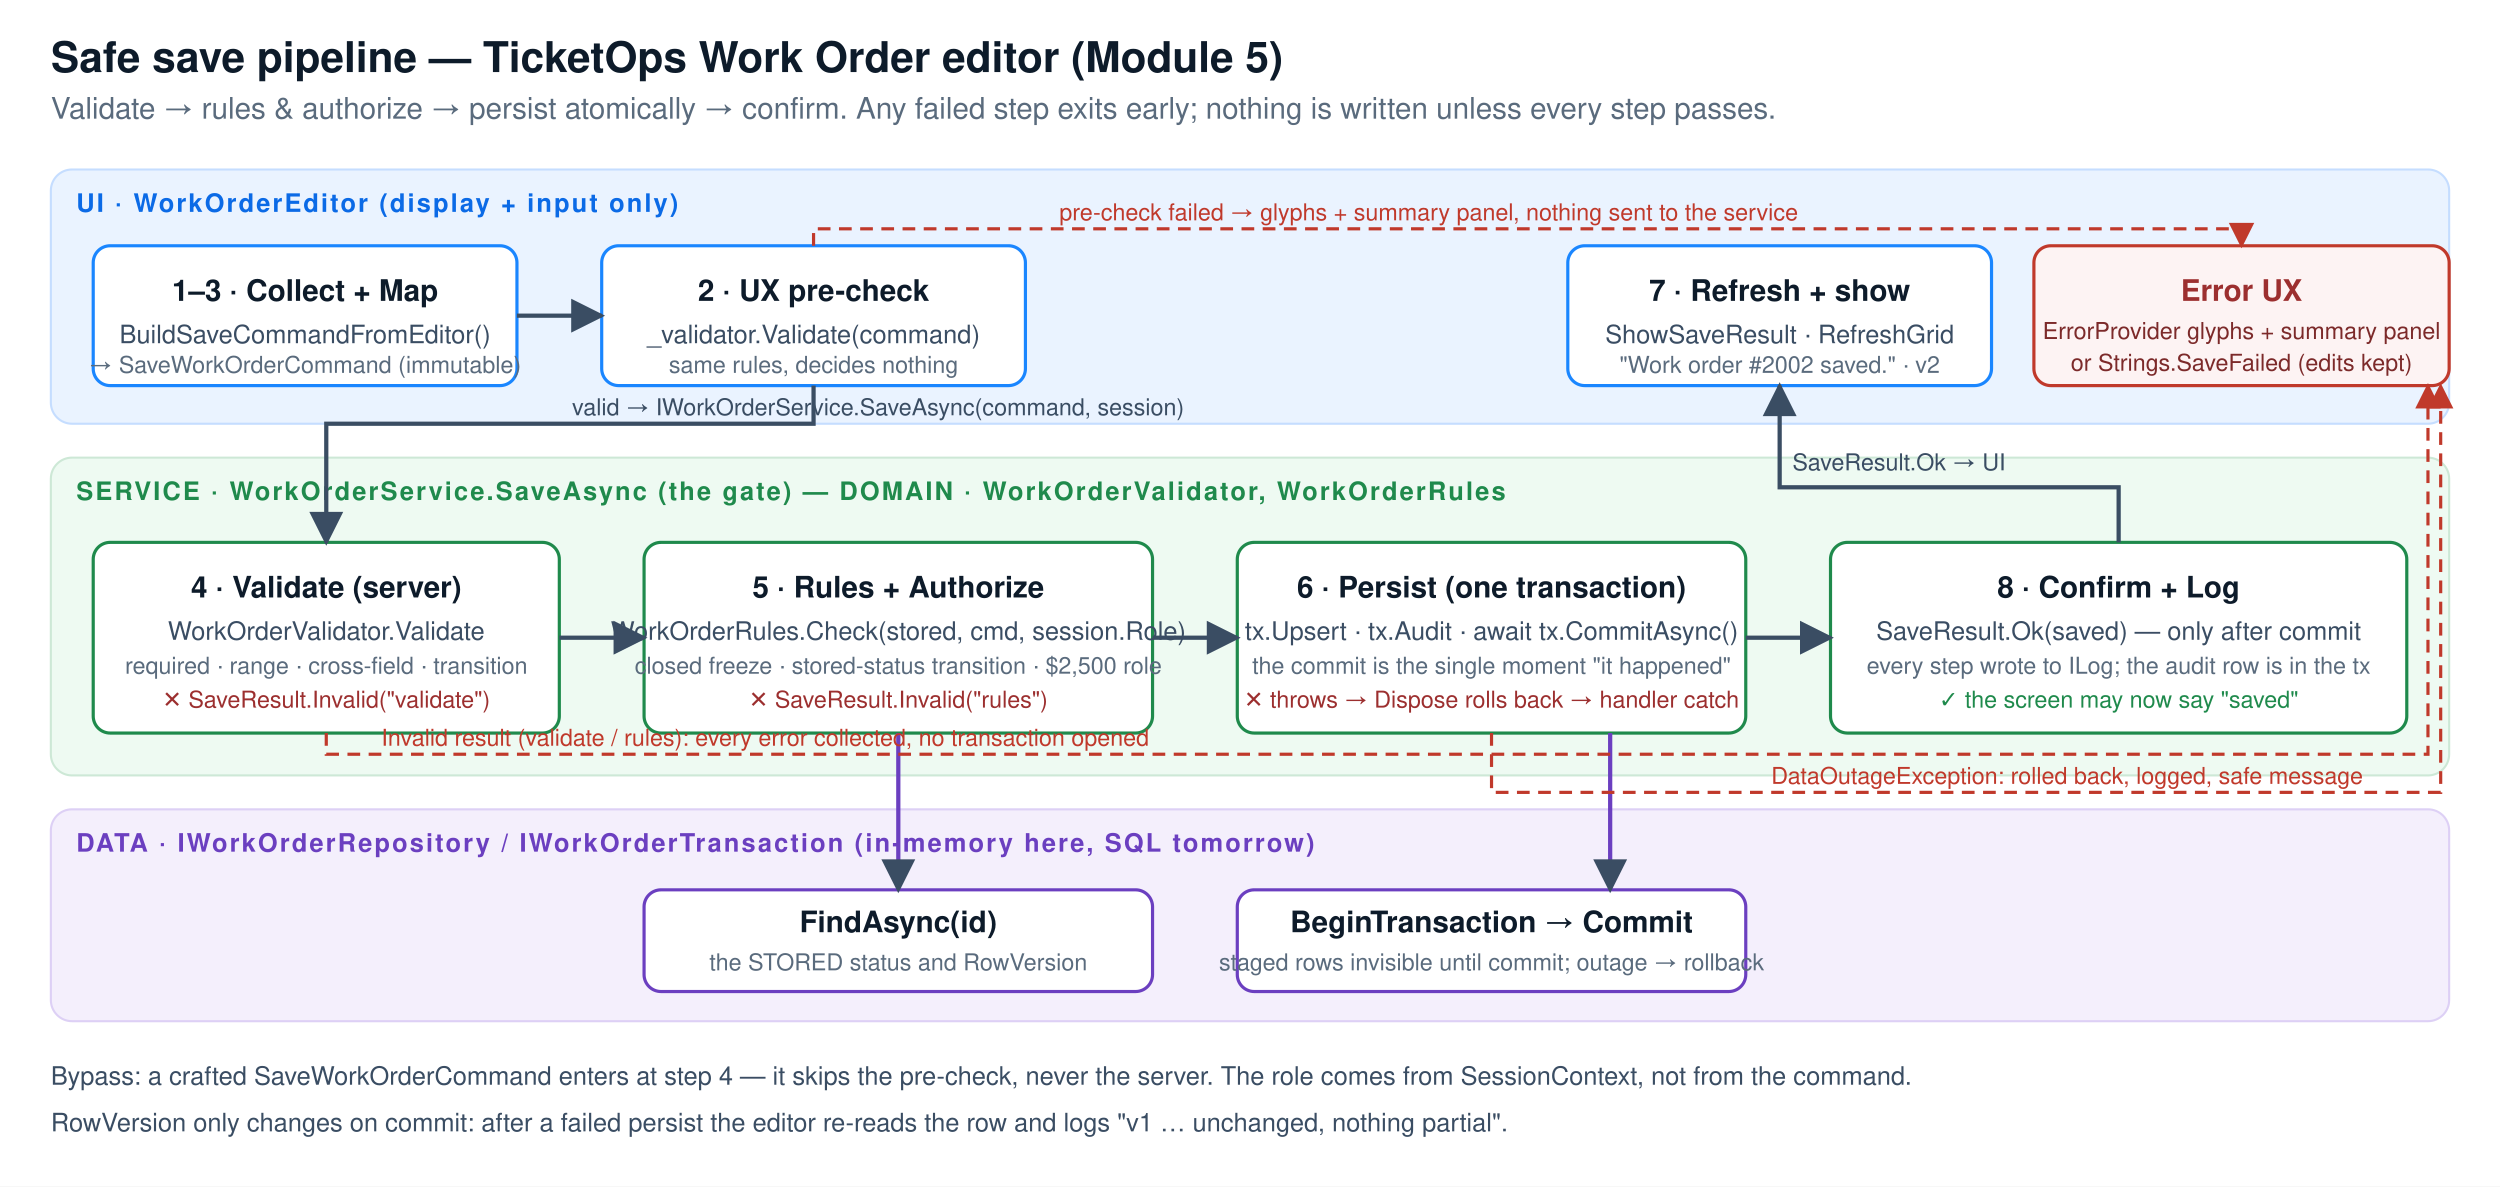
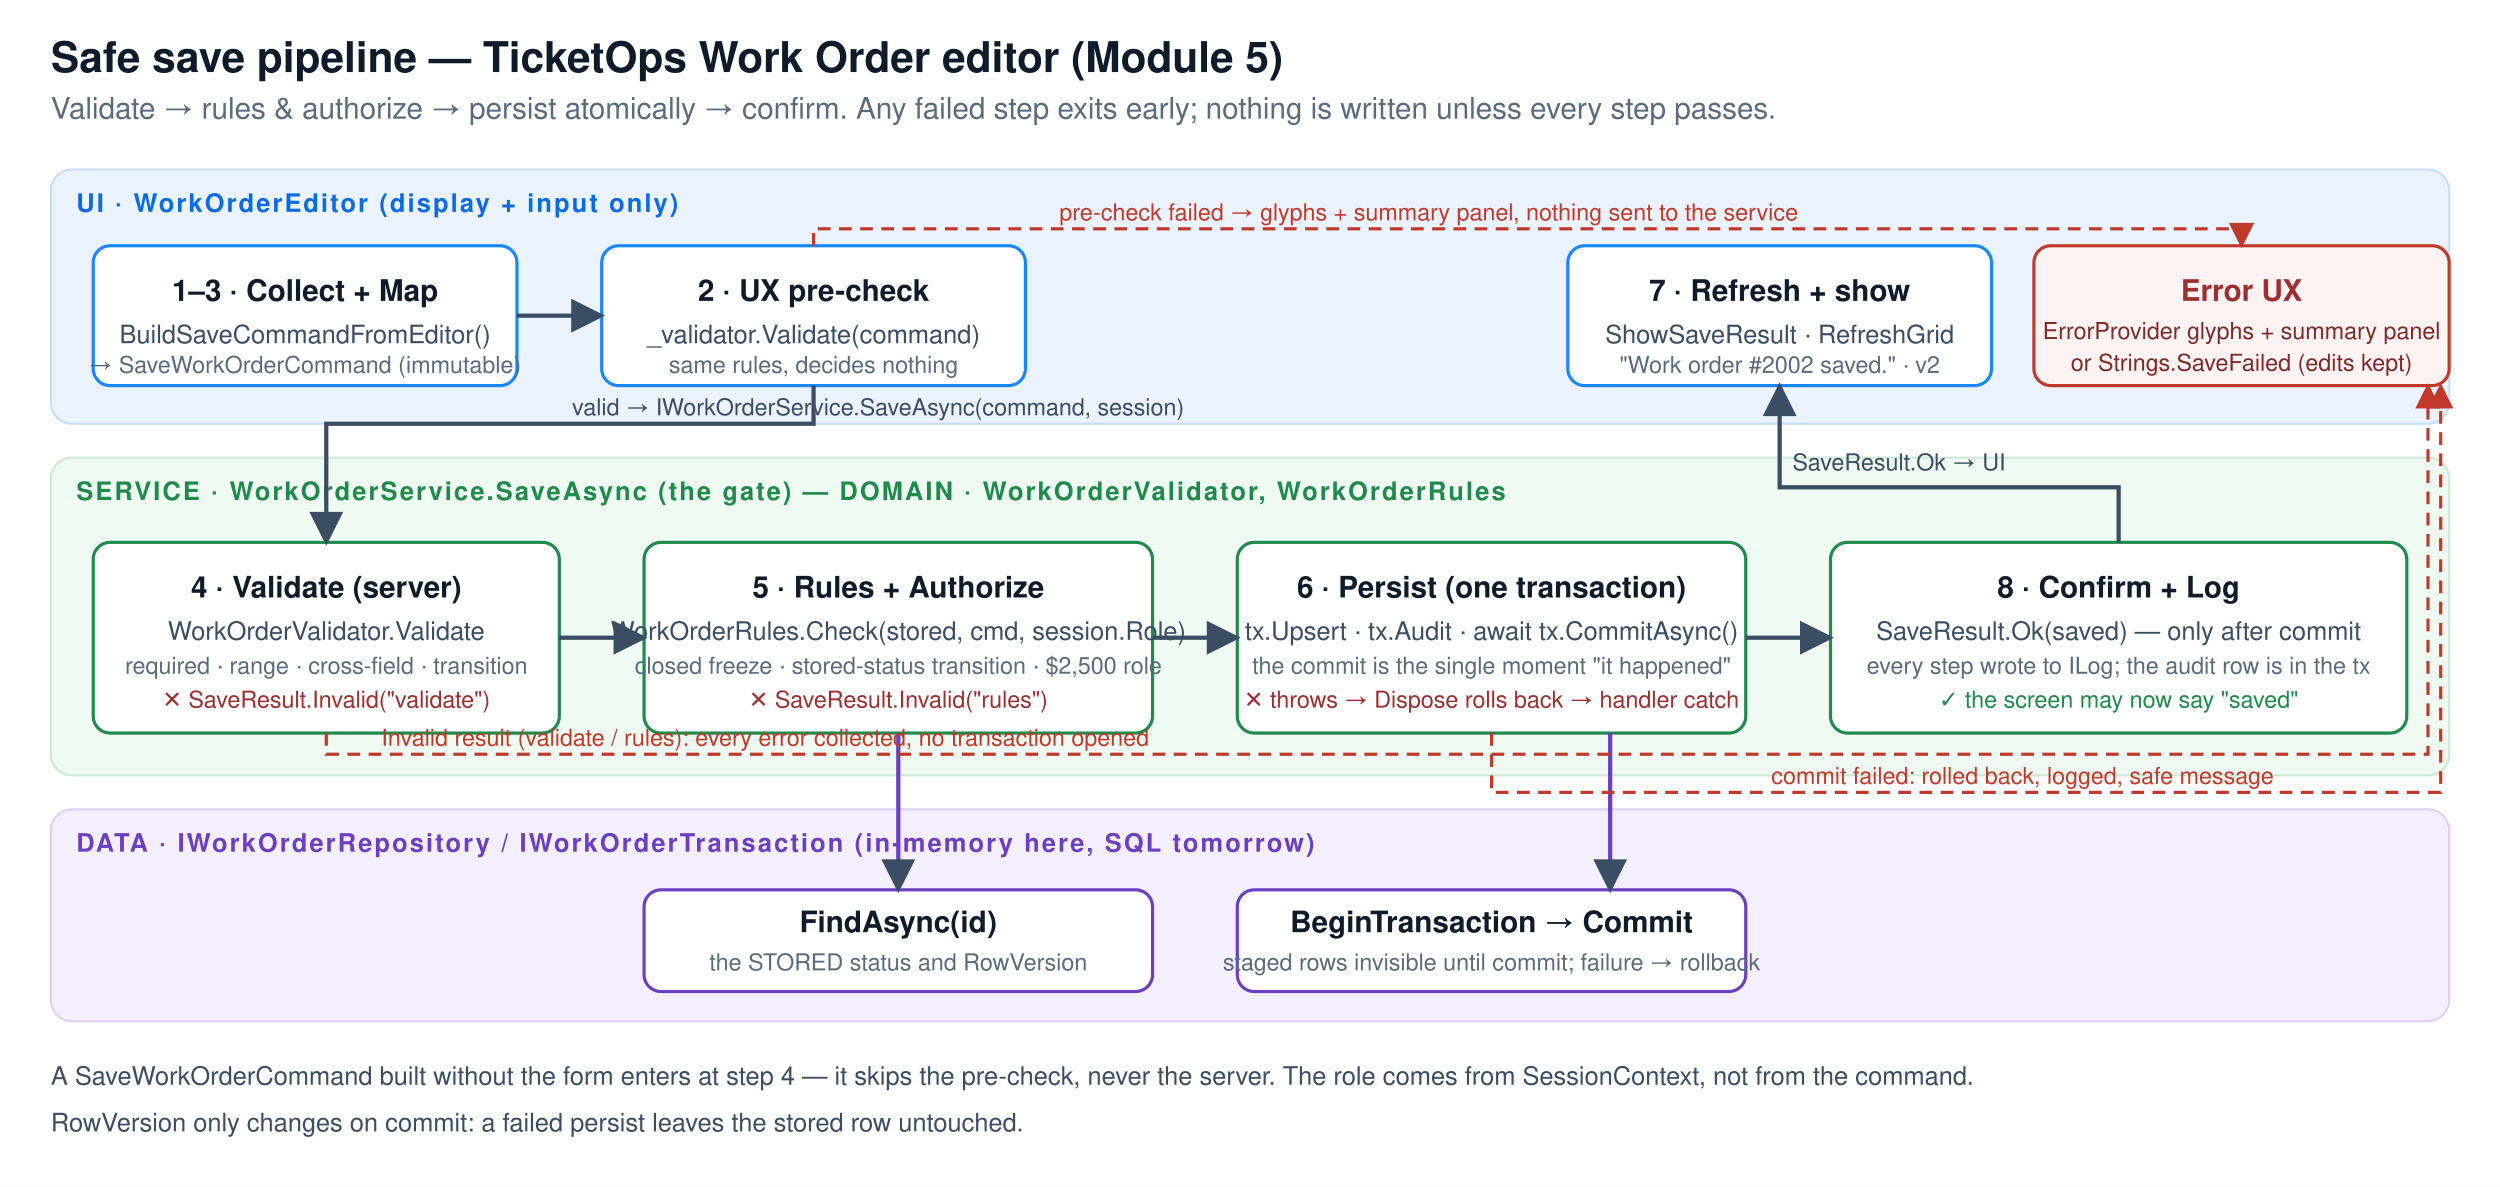
<svg xmlns="http://www.w3.org/2000/svg" width="1180" height="560" viewBox="0 0 1180 560" font-family="Segoe UI, Helvetica, Arial, sans-serif" font-size="14">
  <defs>
    <marker id="arrow" viewBox="0 0 10 10" refX="9" refY="5" markerWidth="8" markerHeight="8" orient="auto-start-reverse">
      <path d="M 0 0 L 10 5 L 0 10 z" fill="#3a4d63" />
    </marker>
    <marker id="arrowRed" viewBox="0 0 10 10" refX="9" refY="5" markerWidth="8" markerHeight="8" orient="auto-start-reverse">
      <path d="M 0 0 L 10 5 L 0 10 z" fill="#c0392b" />
    </marker>
  </defs>
  <rect x="0" y="0" width="1180" height="560" fill="#ffffff" />
  <text x="24" y="34" font-size="20" font-weight="700" fill="#0d1b2a">Safe save pipeline — TicketOps Work Order editor (Module 5)</text>
  <text x="24" y="56" fill="#5a6b7d">Validate → rules &amp; authorize → persist atomically → confirm. Any failed step exits early; nothing is written unless every step passes.</text>
  <rect x="24" y="80" width="1132" height="120" rx="10" fill="#eaf3ff" stroke="#c5ddff" />
  <text x="36" y="100" font-size="12" font-weight="700" fill="#0b6ae6" letter-spacing="1">UI · WorkOrderEditor (display + input only)</text>
  <rect x="24" y="216" width="1132" height="150" rx="10" fill="#eefaf2" stroke="#cde8d6" />
  <text x="36" y="236" font-size="12" font-weight="700" fill="#1f8a4c" letter-spacing="1">SERVICE · WorkOrderService.SaveAsync (the gate) — DOMAIN · WorkOrderValidator, WorkOrderRules</text>
  <rect x="24" y="382" width="1132" height="100" rx="10" fill="#f4effc" stroke="#ddd0f5" />
  <text x="36" y="402" font-size="12" font-weight="700" fill="#6b3fc0" letter-spacing="1">DATA · IWorkOrderRepository / IWorkOrderTransaction (in-memory here, SQL tomorrow)</text>
  <g>
    <rect x="44" y="116" width="200" height="66" rx="8" fill="#fff" stroke="#1a86ff" stroke-width="1.5" />
    <text x="144" y="142" text-anchor="middle" font-weight="700" fill="#0d1b2a">1–3 · Collect + Map</text>
    <text x="144" y="162" text-anchor="middle" font-size="12" fill="#3a4d63">BuildSaveCommandFromEditor()</text>
    <text x="144" y="176" text-anchor="middle" font-size="11" fill="#5a6b7d">→ SaveWorkOrderCommand (immutable)</text>
    <rect x="284" y="116" width="200" height="66" rx="8" fill="#fff" stroke="#1a86ff" stroke-width="1.5" />
    <text x="384" y="142" text-anchor="middle" font-weight="700" fill="#0d1b2a">2 · UX pre-check</text>
    <text x="384" y="162" text-anchor="middle" font-size="12" fill="#3a4d63">_validator.Validate(command)</text>
    <text x="384" y="176" text-anchor="middle" font-size="11" fill="#5a6b7d">same rules, decides nothing</text>
    <rect x="740" y="116" width="200" height="66" rx="8" fill="#fff" stroke="#1a86ff" stroke-width="1.5" />
    <text x="840" y="142" text-anchor="middle" font-weight="700" fill="#0d1b2a">7 · Refresh + show</text>
    <text x="840" y="162" text-anchor="middle" font-size="12" fill="#3a4d63">ShowSaveResult · RefreshGrid</text>
    <text x="840" y="176" text-anchor="middle" font-size="11" fill="#5a6b7d">"Work order #2002 saved." · v2</text>
    <rect x="960" y="116" width="196" height="66" rx="8" fill="#fdf3f3" stroke="#c0392b" stroke-width="1.5" />
    <text x="1058" y="142" text-anchor="middle" font-weight="700" fill="#9c2f2f">Error UX</text>
    <text x="1058" y="160" text-anchor="middle" font-size="11" fill="#7c2a2a">ErrorProvider glyphs + summary panel</text>
    <text x="1058" y="175" text-anchor="middle" font-size="11" fill="#7c2a2a">or Strings.SaveFailed (edits kept)</text>
  </g>
  <g>
    <rect x="44" y="256" width="220" height="90" rx="8" fill="#fff" stroke="#1f8a4c" stroke-width="1.5" />
    <text x="154" y="282" text-anchor="middle" font-weight="700" fill="#0d1b2a">4 · Validate (server)</text>
    <text x="154" y="302" text-anchor="middle" font-size="12" fill="#3a4d63">WorkOrderValidator.Validate</text>
    <text x="154" y="318" text-anchor="middle" font-size="11" fill="#5a6b7d">required · range · cross-field · transition</text>
    <text x="154" y="334" text-anchor="middle" font-size="11" fill="#9c2f2f">✕ SaveResult.Invalid("validate")</text>
    <rect x="304" y="256" width="240" height="90" rx="8" fill="#fff" stroke="#1f8a4c" stroke-width="1.5" />
    <text x="424" y="282" text-anchor="middle" font-weight="700" fill="#0d1b2a">5 · Rules + Authorize</text>
    <text x="424" y="302" text-anchor="middle" font-size="12" fill="#3a4d63">WorkOrderRules.Check(stored, cmd, session.Role)</text>
    <text x="424" y="318" text-anchor="middle" font-size="11" fill="#5a6b7d">closed freeze · stored-status transition · $2,500 role</text>
    <text x="424" y="334" text-anchor="middle" font-size="11" fill="#9c2f2f">✕ SaveResult.Invalid("rules")</text>
    <rect x="584" y="256" width="240" height="90" rx="8" fill="#fff" stroke="#1f8a4c" stroke-width="1.5" />
    <text x="704" y="282" text-anchor="middle" font-weight="700" fill="#0d1b2a">6 · Persist (one transaction)</text>
    <text x="704" y="302" text-anchor="middle" font-size="12" fill="#3a4d63">tx.Upsert · tx.Audit · await tx.CommitAsync()</text>
    <text x="704" y="318" text-anchor="middle" font-size="11" fill="#5a6b7d">the commit is the single moment "it happened"</text>
    <text x="704" y="334" text-anchor="middle" font-size="11" fill="#9c2f2f">✕ throws → Dispose rolls back → handler catch</text>
    <rect x="864" y="256" width="272" height="90" rx="8" fill="#fff" stroke="#1f8a4c" stroke-width="1.5" />
    <text x="1000" y="282" text-anchor="middle" font-weight="700" fill="#0d1b2a">8 · Confirm + Log</text>
    <text x="1000" y="302" text-anchor="middle" font-size="12" fill="#3a4d63">SaveResult.Ok(saved) — only after commit</text>
    <text x="1000" y="318" text-anchor="middle" font-size="11" fill="#5a6b7d">every step wrote to ILog; the audit row is in the tx</text>
    <text x="1000" y="334" text-anchor="middle" font-size="11" fill="#1f8a4c">✓ the screen may now say "saved"</text>
  </g>
  <g>
    <rect x="304" y="420" width="240" height="48" rx="8" fill="#fff" stroke="#6b3fc0" stroke-width="1.5" />
    <text x="424" y="440" text-anchor="middle" font-weight="700" fill="#0d1b2a">FindAsync(id)</text>
    <text x="424" y="458" text-anchor="middle" font-size="11" fill="#5a6b7d">the STORED status and RowVersion</text>
    <rect x="584" y="420" width="240" height="48" rx="8" fill="#fff" stroke="#6b3fc0" stroke-width="1.5" />
    <text x="704" y="440" text-anchor="middle" font-weight="700" fill="#0d1b2a">BeginTransaction → Commit</text>
-     <text x="704" y="458" text-anchor="middle" font-size="11" fill="#5a6b7d">staged rows invisible until commit; outage → rollback</text>
+     <text x="704" y="458" text-anchor="middle" font-size="11" fill="#5a6b7d">staged rows invisible until commit; failure → rollback</text>
  </g>
  <line x1="244" y1="149" x2="284" y2="149" stroke="#3a4d63" stroke-width="2" marker-end="url(#arrow)" />
  <path d="M 384 182 L 384 200 L 154 200 L 154 256" fill="none" stroke="#3a4d63" stroke-width="2" marker-end="url(#arrow)" />
  <text x="270" y="196" font-size="11" fill="#3a4d63">valid → IWorkOrderService.SaveAsync(command, session)</text>
  <line x1="264" y1="301" x2="304" y2="301" stroke="#3a4d63" stroke-width="2" marker-end="url(#arrow)" />
  <line x1="544" y1="301" x2="584" y2="301" stroke="#3a4d63" stroke-width="2" marker-end="url(#arrow)" />
  <line x1="824" y1="301" x2="864" y2="301" stroke="#3a4d63" stroke-width="2" marker-end="url(#arrow)" />
  <path d="M 1000 256 L 1000 230 L 840 230 L 840 182" fill="none" stroke="#3a4d63" stroke-width="2" marker-end="url(#arrow)" />
  <text x="846" y="222" font-size="11" fill="#3a4d63">SaveResult.Ok → UI</text>
  <line x1="424" y1="346" x2="424" y2="420" stroke="#6b3fc0" stroke-width="2" marker-end="url(#arrow)" />
  <line x1="760" y1="346" x2="760" y2="420" stroke="#6b3fc0" stroke-width="2" marker-end="url(#arrow)" />
  <path d="M 384 116 L 384 108 L 1058 108 L 1058 116" fill="none" stroke="#c0392b" stroke-width="1.5" stroke-dasharray="6 4" marker-end="url(#arrowRed)" />
  <text x="500" y="104" font-size="11" fill="#c0392b">pre-check failed → glyphs + summary panel, nothing sent to the service</text>
  <path d="M 154 346 L 154 356 L 1146 356 L 1146 182" fill="none" stroke="#c0392b" stroke-width="1.5" stroke-dasharray="6 4" marker-end="url(#arrowRed)" />
  <text x="180" y="352" font-size="11" fill="#c0392b">Invalid result (validate / rules): every error collected, no transaction opened</text>
  <path d="M 704 346 L 704 374 L 1152 374 L 1152 182" fill="none" stroke="#c0392b" stroke-width="1.5" stroke-dasharray="6 4" marker-end="url(#arrowRed)" />
-   <text x="836" y="370" font-size="11" fill="#c0392b">DataOutageException: rolled back, logged, safe message</text>
-   <text x="24" y="512" font-size="12" fill="#3a4d63">Bypass: a crafted SaveWorkOrderCommand enters at step 4 — it skips the pre-check, never the server. The role comes from SessionContext, not from the command.</text>
-   <text x="24" y="534" font-size="12" fill="#3a4d63">RowVersion only changes on commit: after a failed persist the editor re-reads the row and logs "v1 … unchanged, nothing partial".</text>
+   <text x="836" y="370" font-size="11" fill="#c0392b">commit failed: rolled back, logged, safe message</text>
+   <text x="24" y="512" font-size="12" fill="#3a4d63">A SaveWorkOrderCommand built without the form enters at step 4 — it skips the pre-check, never the server. The role comes from SessionContext, not from the command.</text>
+   <text x="24" y="534" font-size="12" fill="#3a4d63">RowVersion only changes on commit: a failed persist leaves the stored row untouched.</text>
</svg>
